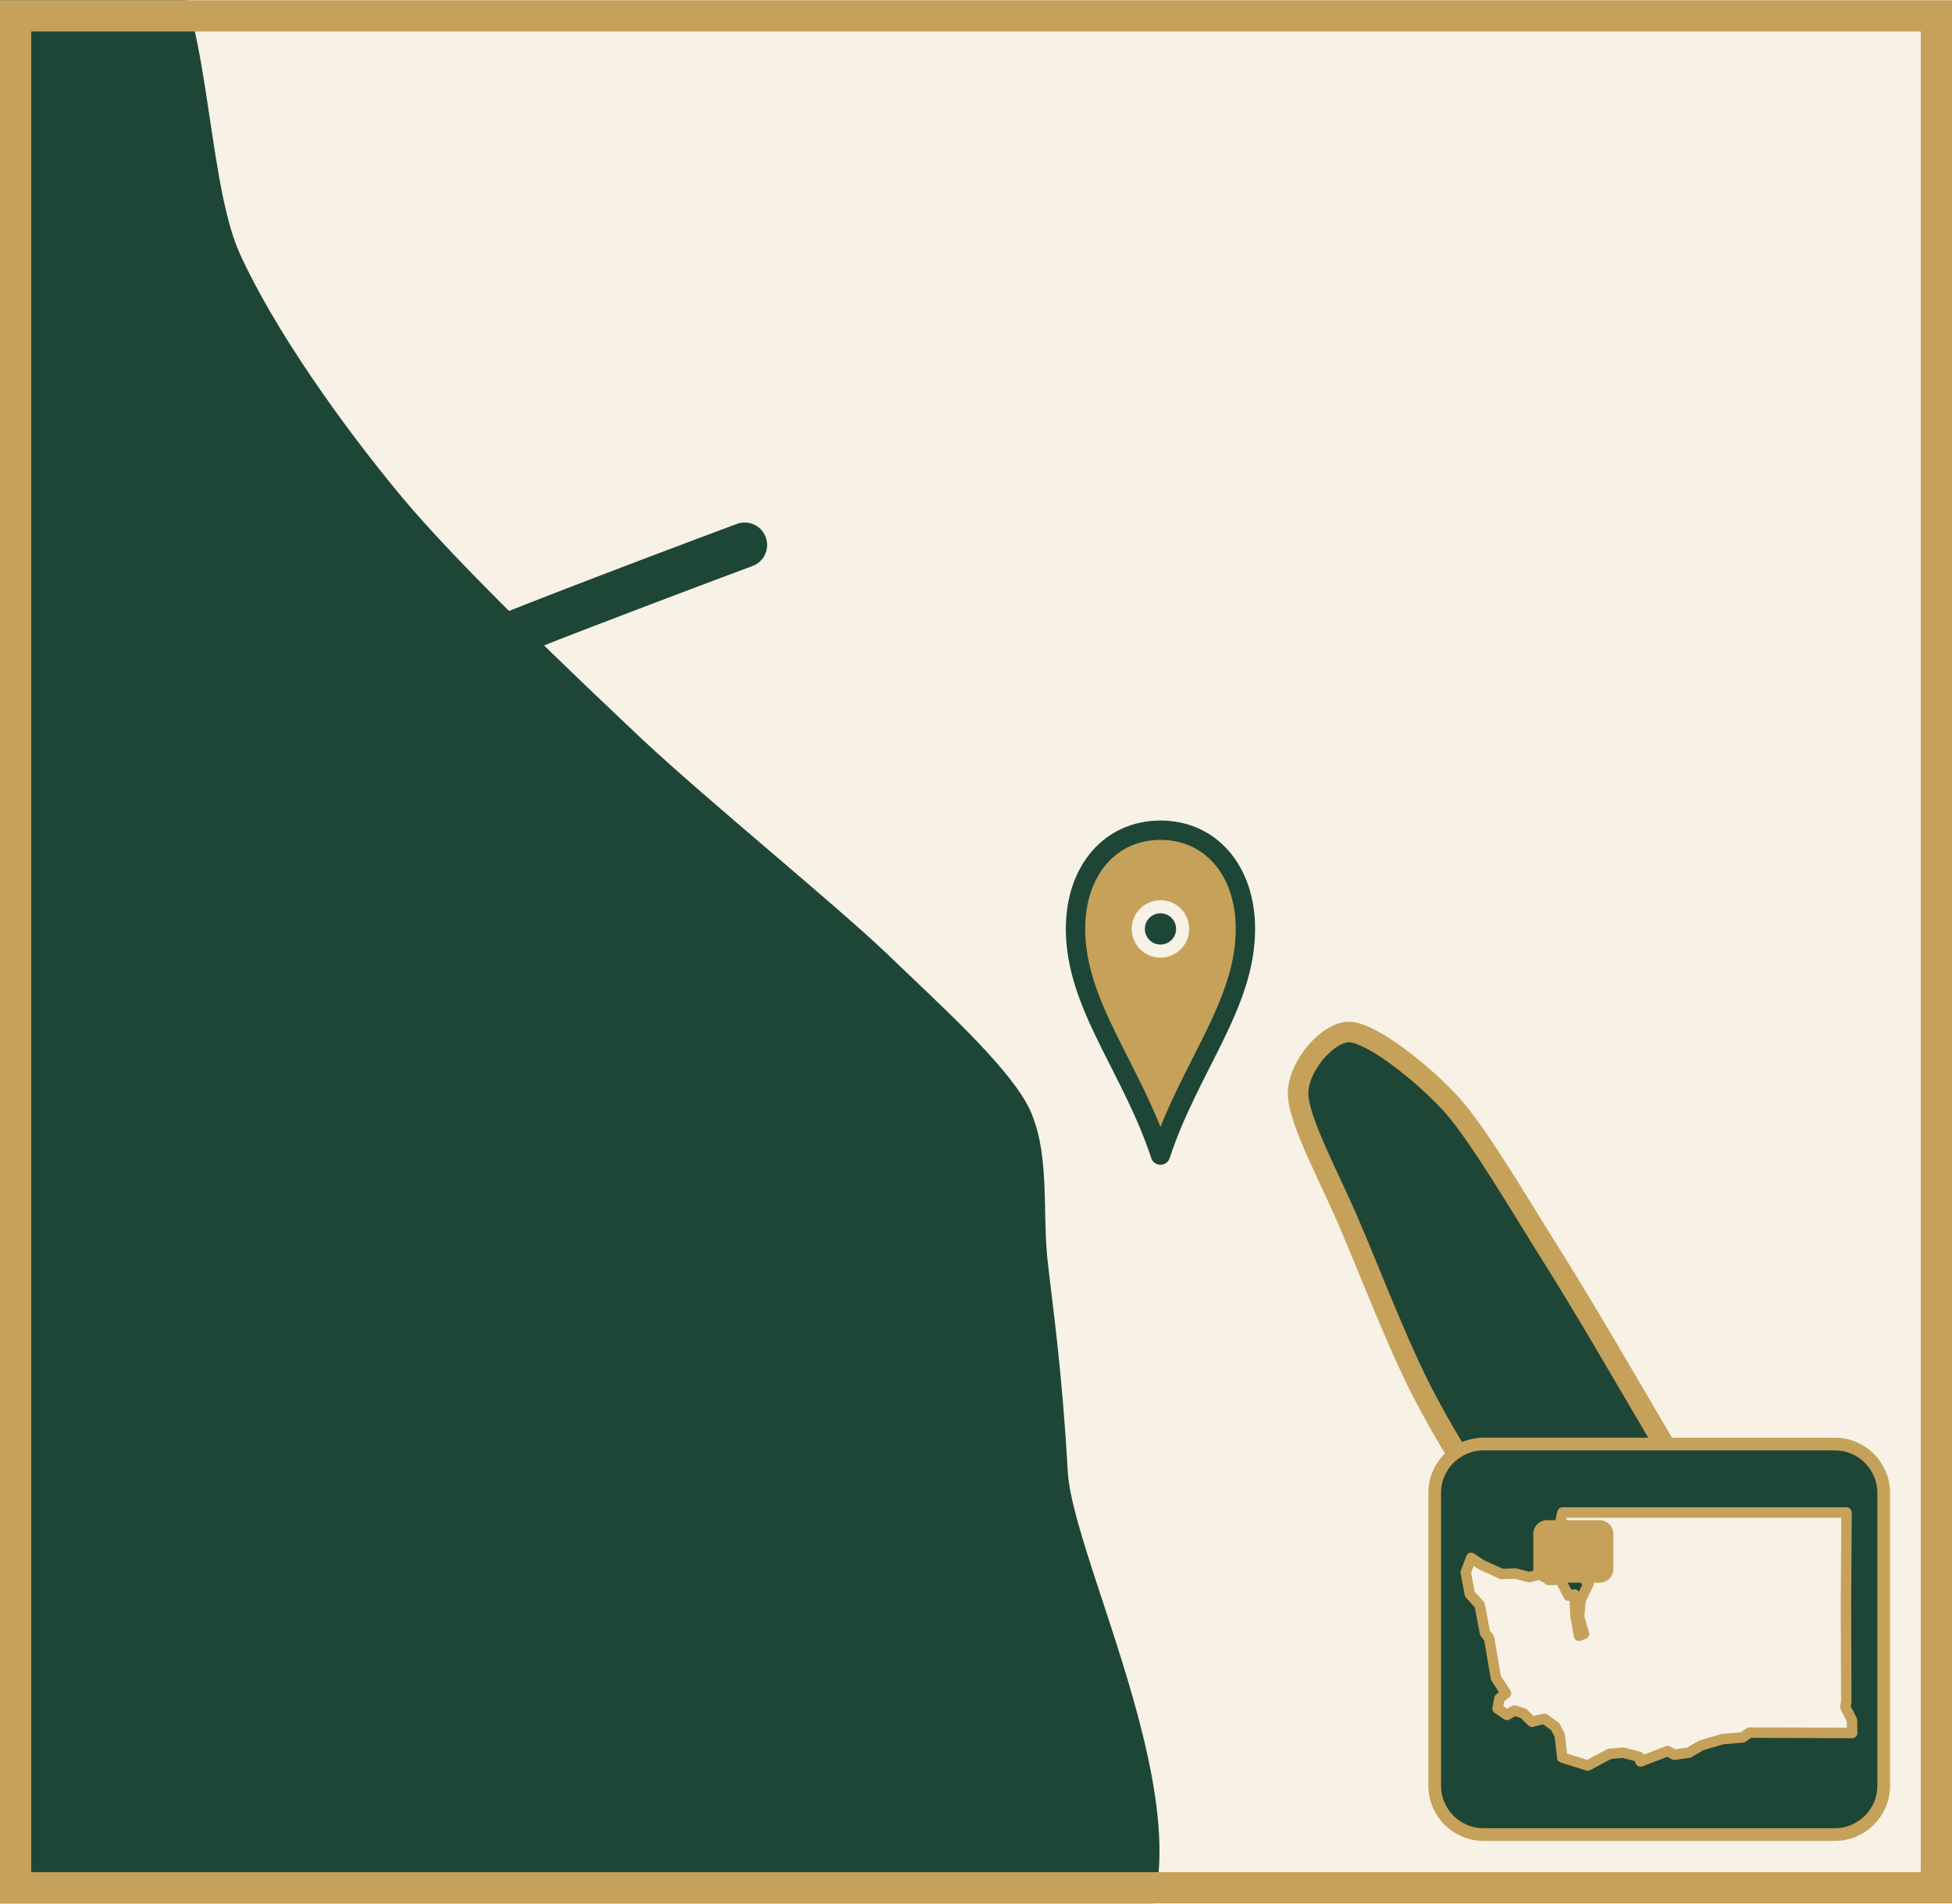
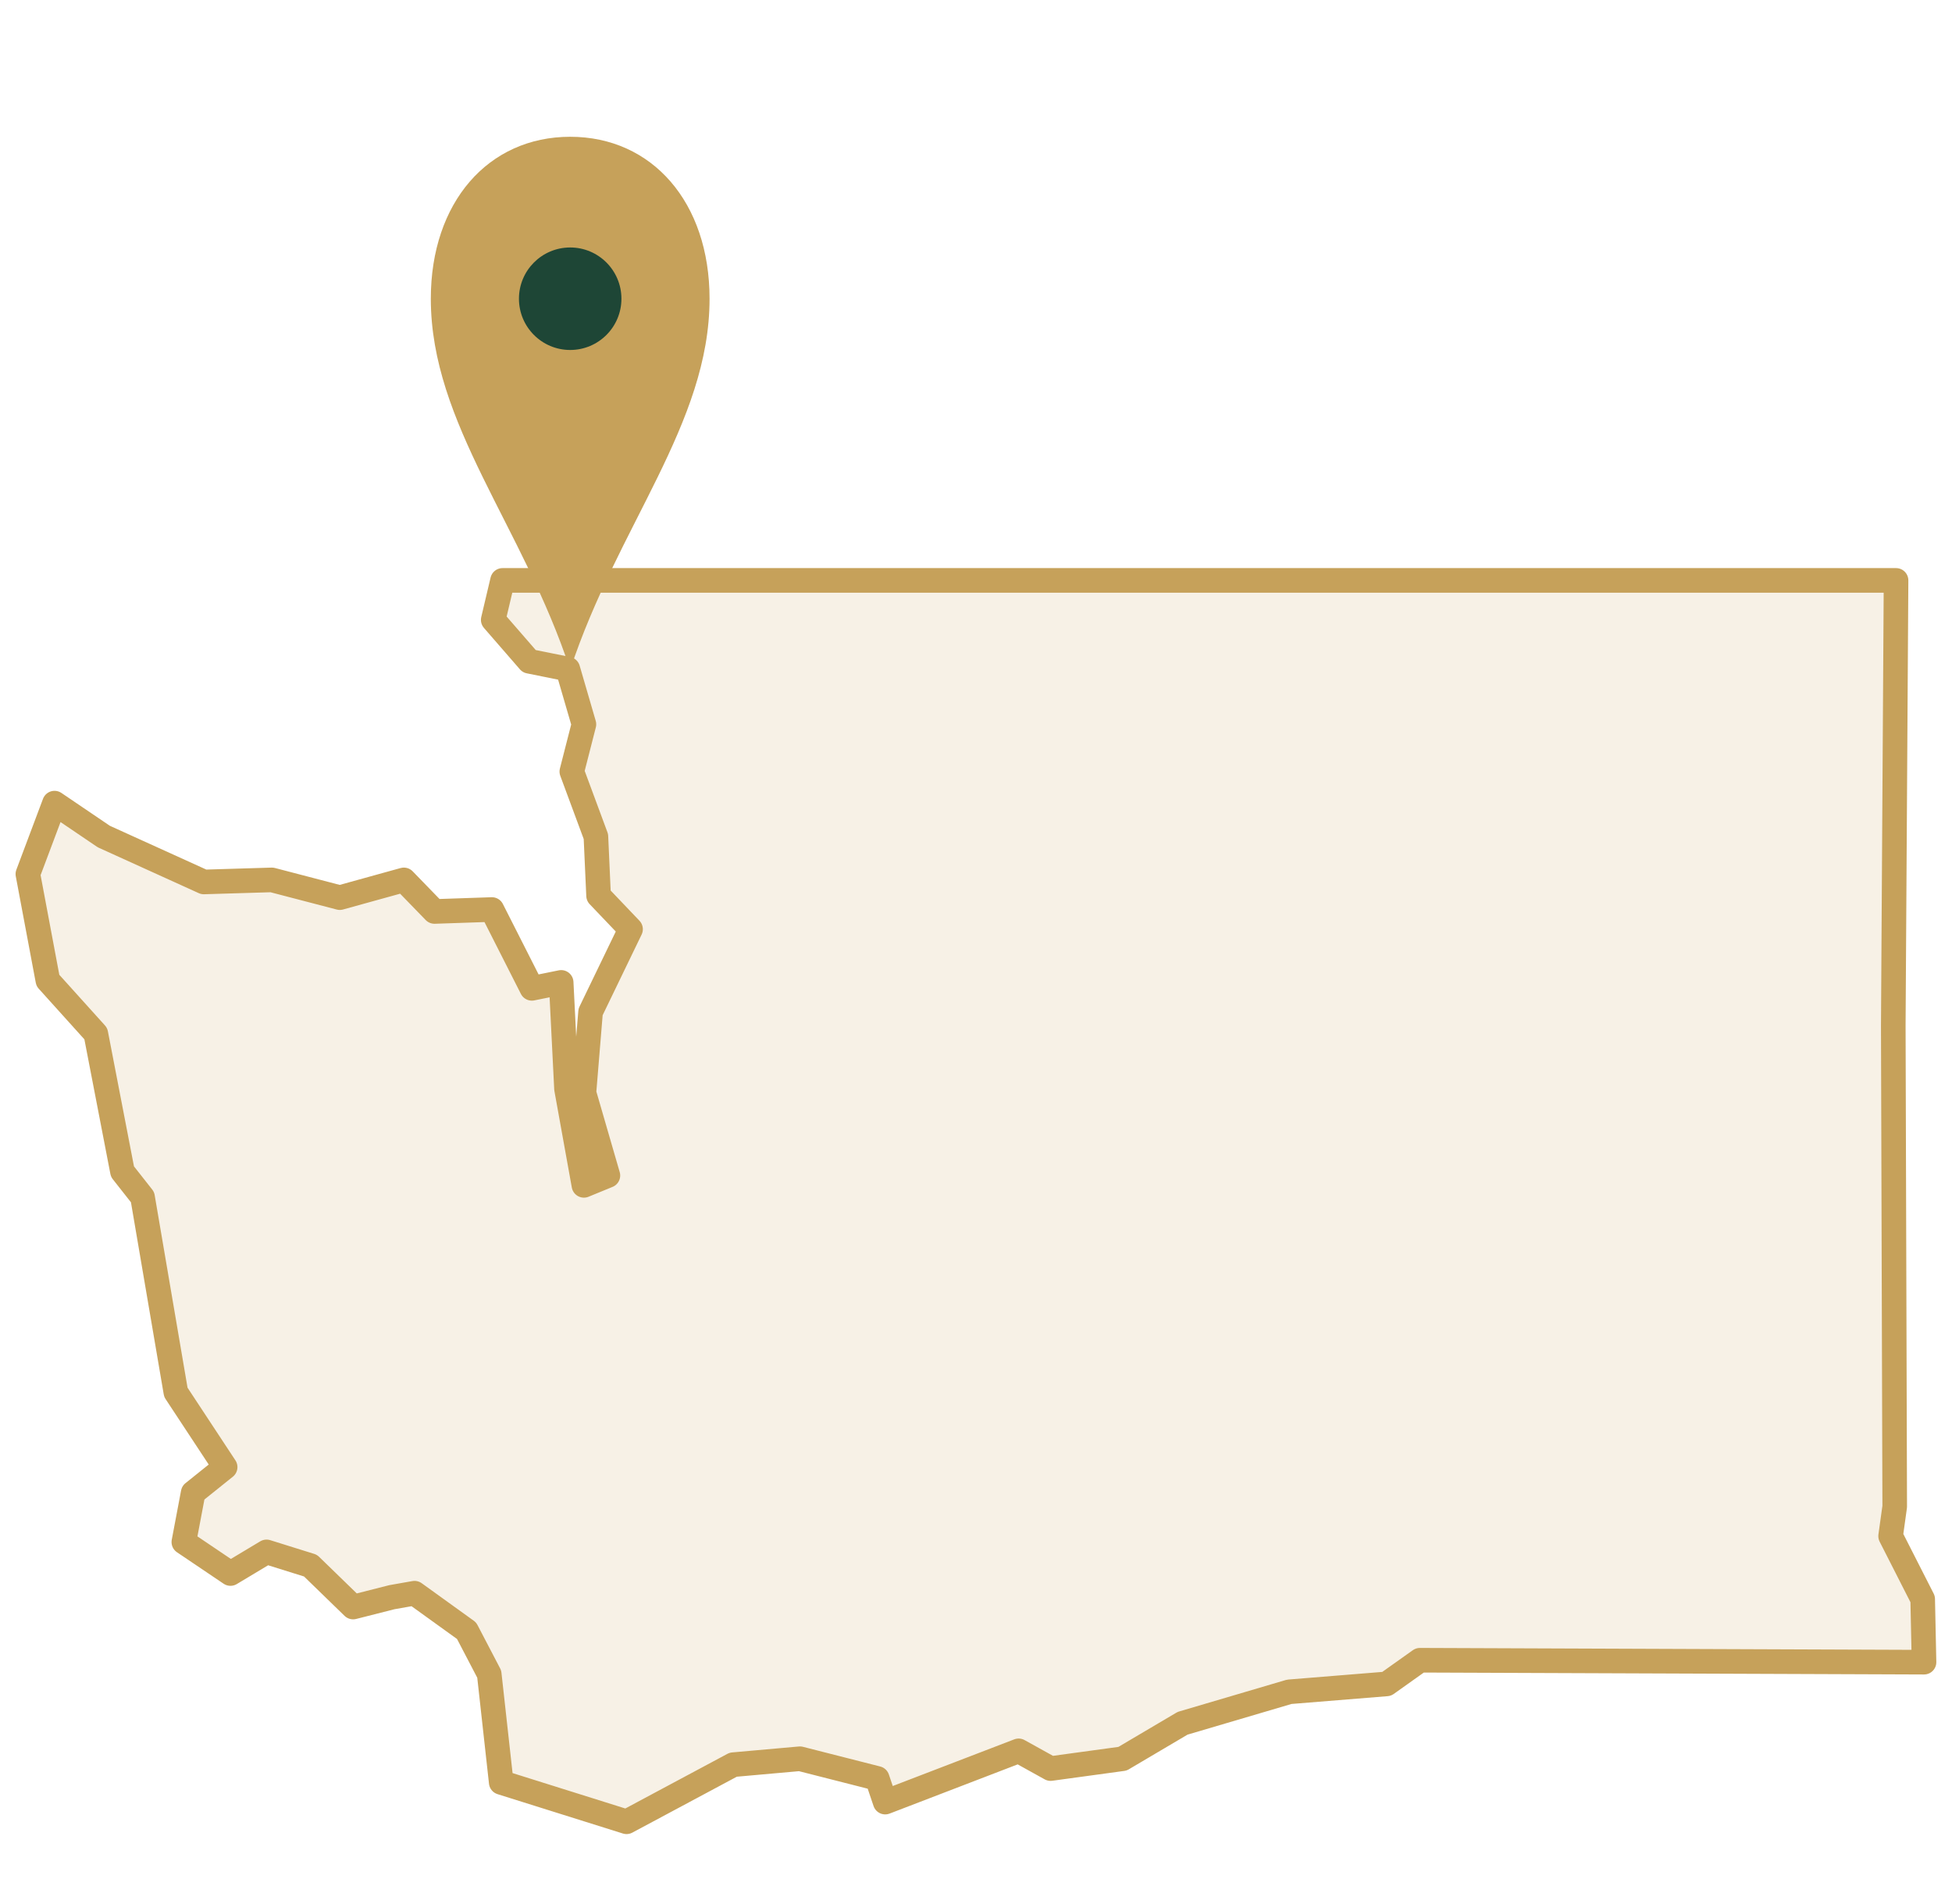
- <svg xmlns="http://www.w3.org/2000/svg" viewBox="0 0 200 194.95" width="1200" height="1170">
-   <defs>
-     <clipPath id="card">
-       <rect width="200" height="194.95" />
-     </clipPath>
-   </defs>
-   <g clip-path="url(#card)">
-     <rect width="200" height="194.95" fill="#f7f1e6" />
-     <path fill="#1e4636" d="M16.2,-5.4 C21.5,-0.6 21.0,17.8 24.5,25.8 C28.1,33.8 35.2,43.7 41.1,50.8 C47.0,57.9 58.8,69.1 65.9,75.8 C73.0,82.4 85.2,92.3 90.8,97.6 C96.4,103.0 102.9,108.8 105.3,113.2 C107.6,117.7 106.8,123.5 107.3,128.8 C107.9,134.2 108.8,140.1 109.4,150.7 C110.0,161.3 128.8,195.5 111.5,202.9 C94.1,210.4 5.6,233.1 -12.0,202.9 C-29.6,172.8 -16.0,21.8 -12.0,-8.0 C-8.0,-37.8 11.0,-10.2 16.2,-5.4 Z" />
-     <path fill="#1e4636" stroke="#c6a15a" stroke-width="2.1" stroke-linejoin="round" d="M138.4,105.7 C140.7,105.9 145.8,109.9 148.8,113.2 C151.7,116.5 156.0,123.9 159.1,128.8 C162.2,133.7 167.3,142.5 170.3,147.6 C173.3,152.6 179.6,160.6 179.8,164.4 C180.0,168.2 174.5,174.6 171.5,174.4 C168.6,174.2 162.7,167.4 159.1,163.2 C155.6,158.9 149.6,149.8 146.7,144.4 C143.7,139.1 140.4,130.3 138.4,125.7 C136.5,121.1 133.0,114.8 133.0,112.0 C133.0,109.1 136.2,105.5 138.4,105.7 Z" />
-     <path fill="none" stroke="#1e4636" stroke-width="4.6" stroke-linecap="round" stroke-linejoin="round" d="M76.3,55.8 C72.8,57.1 60.8,61.6 53.5,64.5 C46.2,67.4 32.5,73.0 28.7,74.5" />
-     <g transform="translate(147.0 147.9)">
-       <rect width="46.0" height="40.0" rx="5" fill="#1e4636" stroke="#c6a15a" stroke-width="1.3" />
-       <path fill="#f7f1e6" stroke="#c6a15a" stroke-width="5" stroke-linejoin="round" transform="translate(1.4 -5.1) scale(0.214)" d="M190.62,56.60 190.35,100.05 190.49,146.96 190.09,149.84 193.22,155.99 193.35,162.14 144.16,161.95 140.91,164.26 131.41,165.03 121.00,168.10 115.14,171.56 108.12,172.52 105.00,170.79 91.98,175.79 91.20,173.48 83.66,171.56 77.15,172.14 66.74,177.71 54.51,173.87 53.34,163.30 51.13,159.07 46.05,155.41 43.84,155.80 40.06,156.76 35.90,152.72 31.61,151.38 28.09,153.49 23.54,150.42 24.45,145.61 27.57,143.11 22.76,135.81 19.51,116.77 17.55,114.28 14.95,100.82 10.27,95.63 8.32,85.25 10.92,78.33 15.73,81.59 25.49,86.02 32.13,85.82 38.76,87.55 45.01,85.82 48.00,88.90 53.60,88.71 57.50,96.40 60.36,95.82 60.88,106.20 62.58,115.62 64.92,114.66 62.58,106.59 63.23,98.70 67.13,90.63 64.01,87.36 63.75,81.59 61.40,75.25 62.58,70.64 61.01,65.25 57.24,64.49 53.73,60.45 54.64,56.60Z" />
-       <rect x="10.1" y="7.8" width="8.2" height="6.4" rx="1.4" fill="#c6a15a" />
-     </g>
-     <g transform="translate(118.9 118.3) scale(0.64)">
-       <path fill="#c6a15a" stroke="#1e4636" stroke-width="3.1" stroke-linejoin="round" d="M0,0 C-4.6,-14 -13.6,-24 -13.6,-36.2 C-13.6,-45.6 -8,-52 0,-52 C8,-52 13.6,-45.6 13.6,-36.2 C13.6,-24 4.6,-14 0,0 Z" />
-       <circle cx="0" cy="-36.2" r="4.6" fill="#f7f1e6" />
-       <circle cx="0" cy="-36.2" r="2.5" fill="#1e4636" />
-     </g>
+ <svg xmlns="http://www.w3.org/2000/svg" viewBox="5.60 0.00 190.48 185.67" width="1200" height="1170">
+   <path fill="#f7f1e6" stroke="#c6a15a" stroke-width="2.4" stroke-linejoin="round" d="M190.62,56.60 190.35,100.05 190.49,146.96 190.09,149.84 193.22,155.99 193.35,162.14 144.16,161.95 140.91,164.26 131.41,165.03 121.00,168.10 115.14,171.56 108.12,172.52 105.00,170.79 91.98,175.79 91.20,173.48 83.66,171.56 77.15,172.14 66.74,177.71 54.51,173.87 53.34,163.30 51.13,159.07 46.05,155.41 43.84,155.80 40.06,156.76 35.90,152.72 31.61,151.38 28.09,153.49 23.54,150.42 24.45,145.61 27.57,143.11 22.76,135.81 19.51,116.77 17.55,114.28 14.95,100.82 10.27,95.63 8.32,85.25 10.92,78.33 15.73,81.59 25.49,86.02 32.13,85.82 38.76,87.55 45.01,85.82 48.00,88.90 53.60,88.71 57.50,96.40 60.36,95.82 60.88,106.20 62.58,115.62 64.92,114.66 62.58,106.59 63.23,98.70 67.13,90.63 64.01,87.36 63.75,81.59 61.40,75.25 62.58,70.64 61.01,65.25 57.24,64.49 53.73,60.45 54.64,56.60Z" />
+   <g transform="translate(61.24 65.32)">
+     <path fill="#c6a15a" d="M0,0 C-4.6,-14 -13.6,-24 -13.6,-36.2 C-13.6,-45.6 -8,-52 0,-52 C8,-52 13.6,-45.6 13.6,-36.2 C13.6,-24 4.6,-14 0,0 Z" />
+     <circle cx="0" cy="-36.2" r="5" fill="#1e4636" />
  </g>
-   <rect x="1.6" y="1.6" width="196.8" height="191.75" fill="none" stroke="#c6a15a" stroke-width="3.2" />
</svg>
